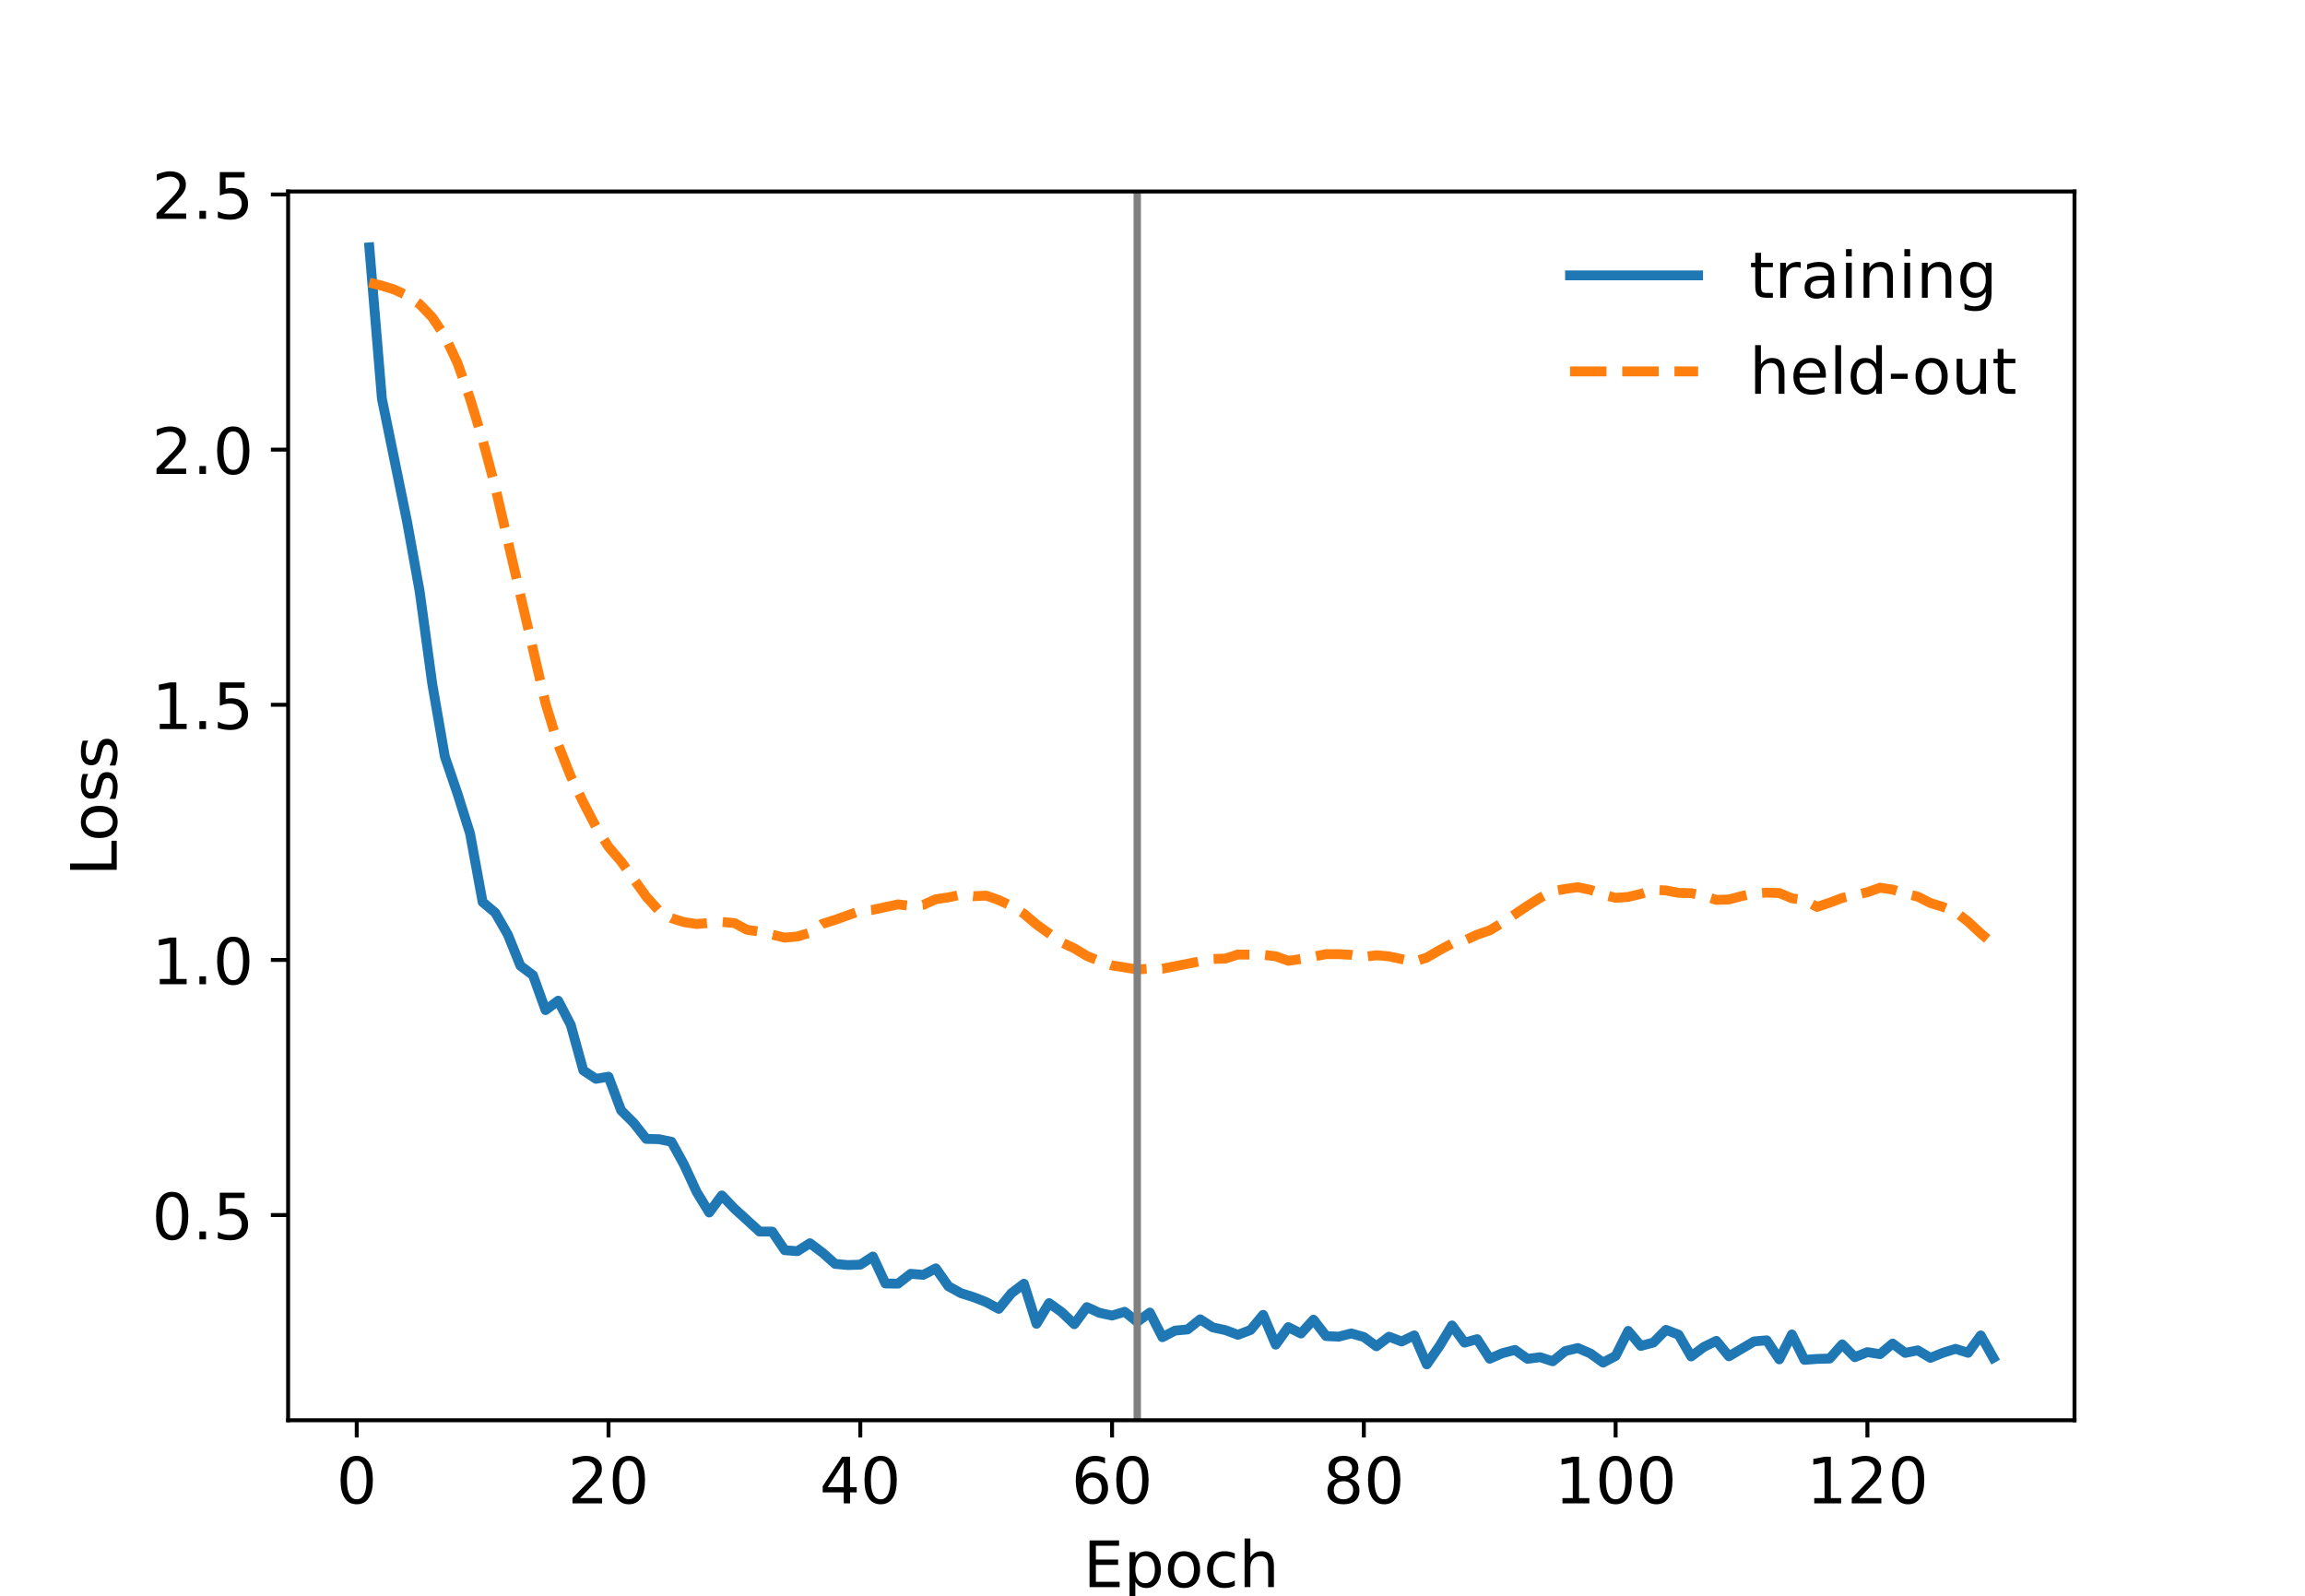
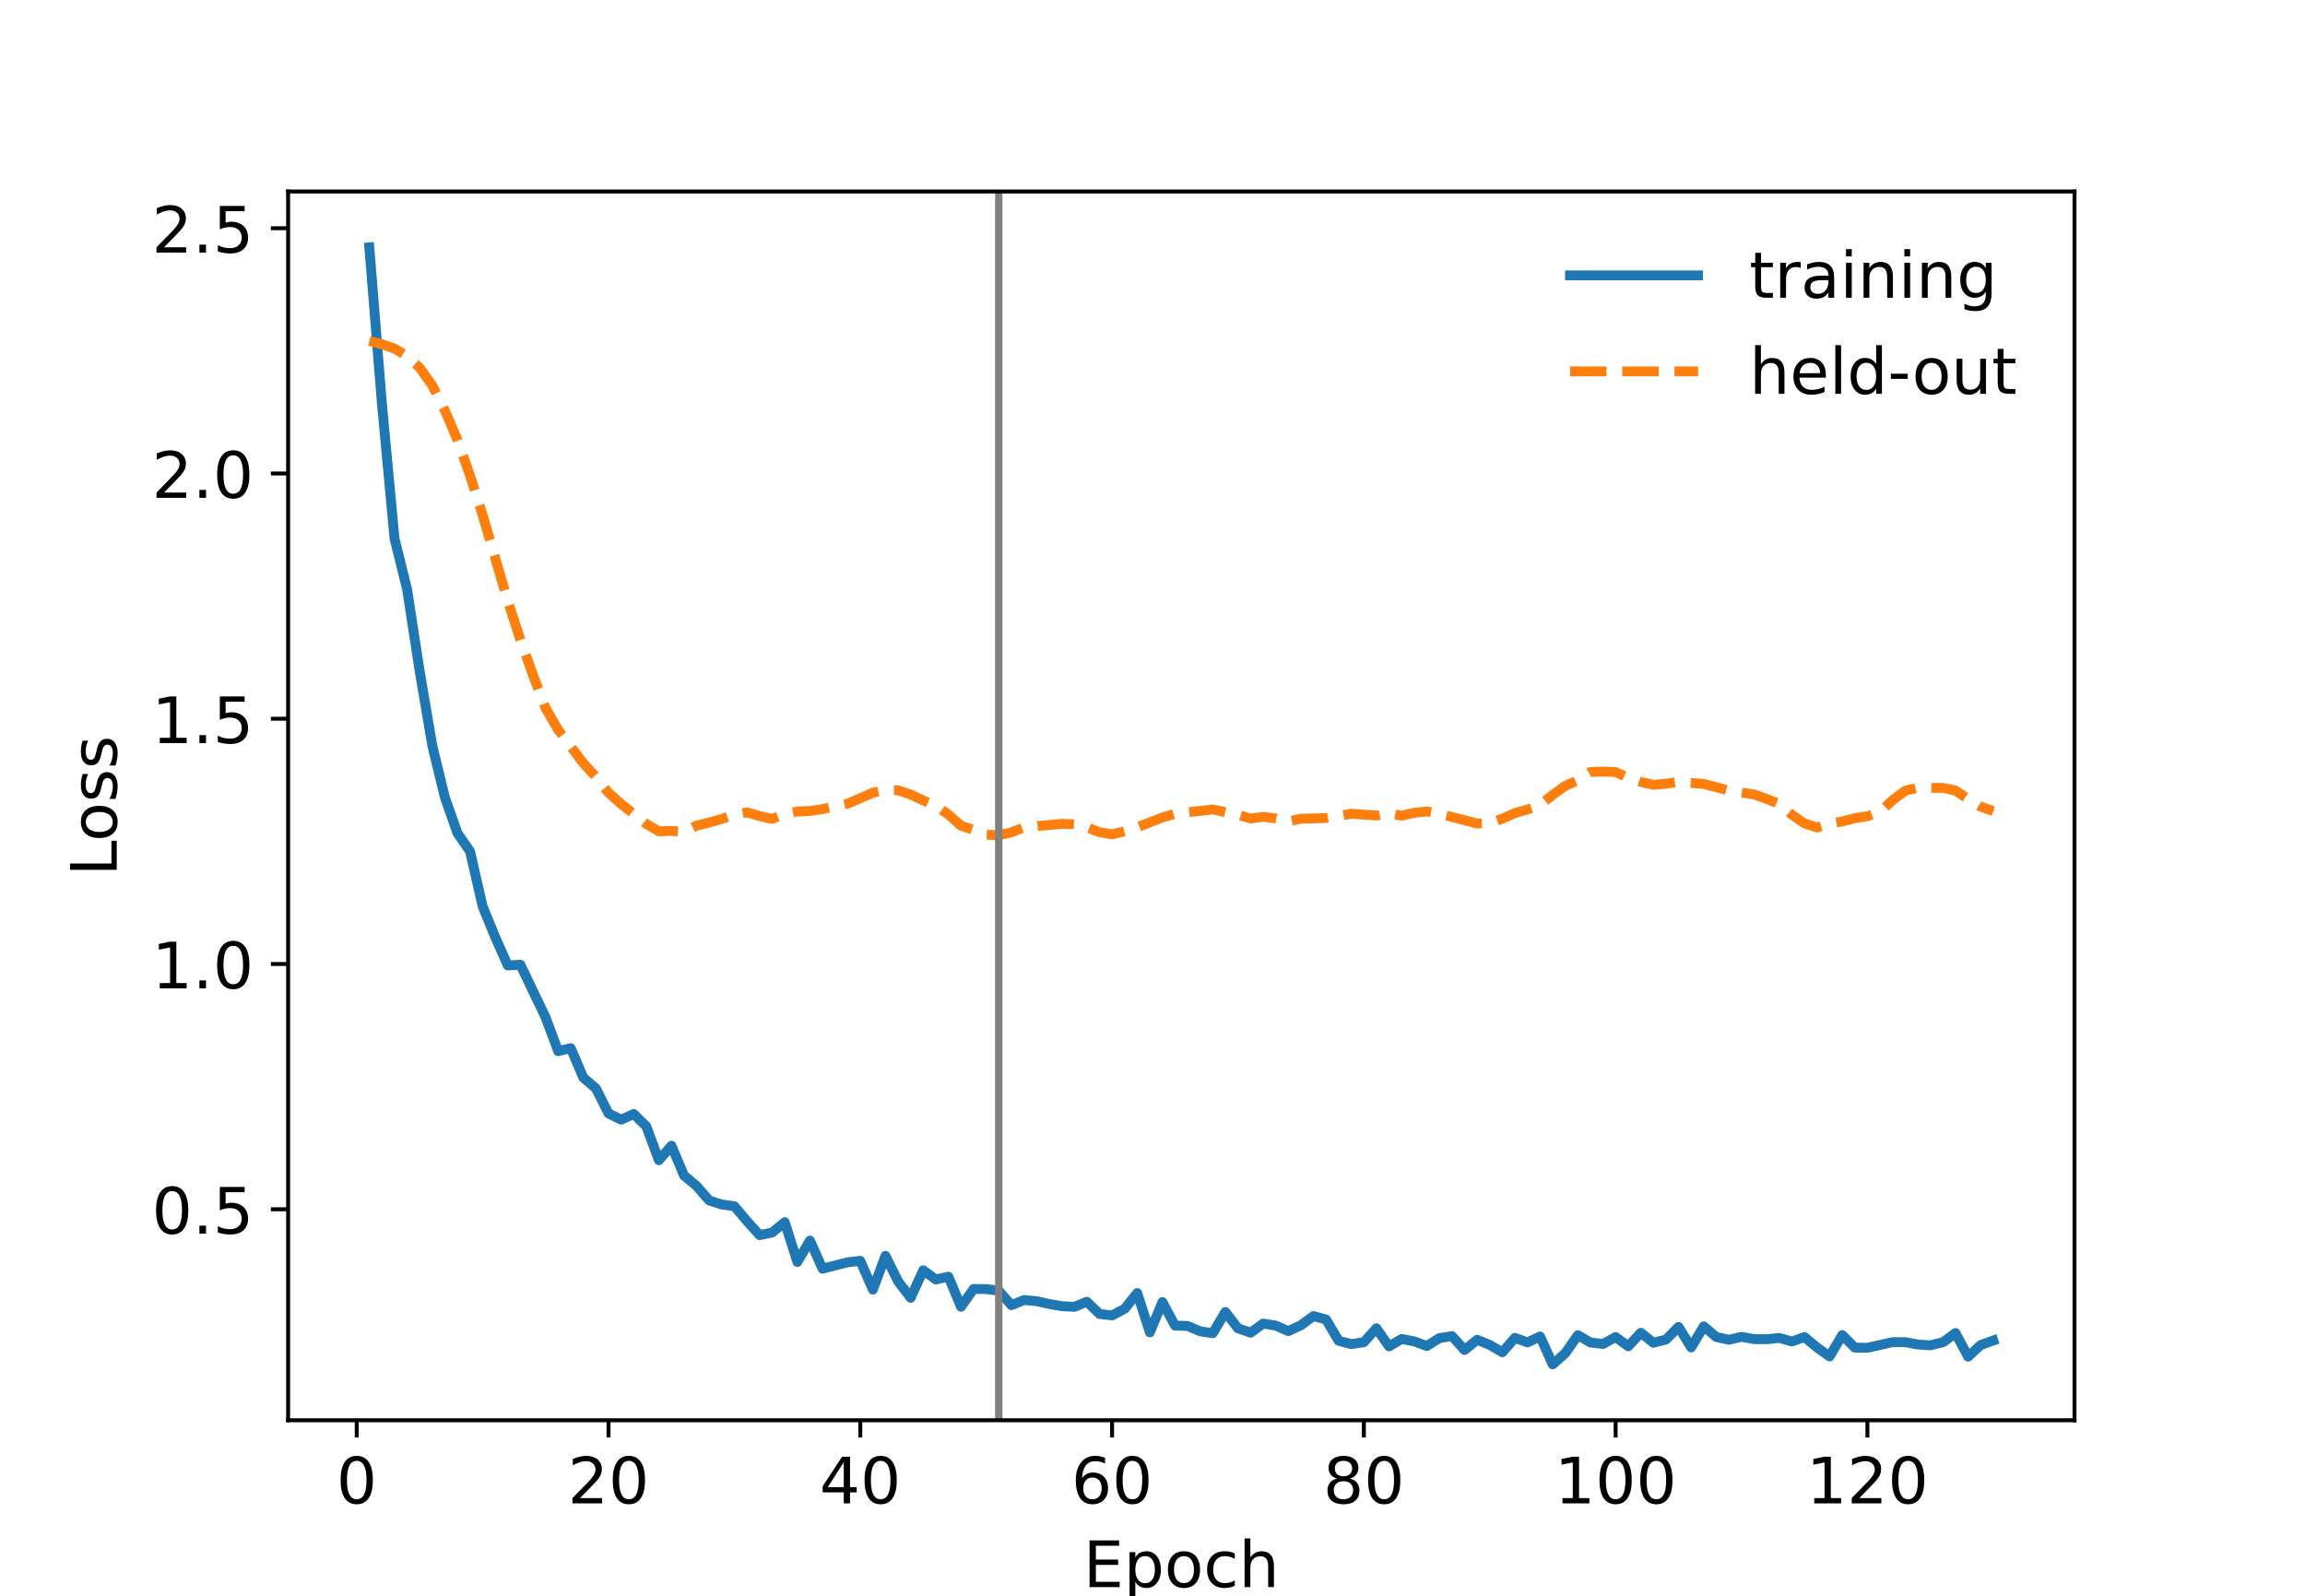
<svg xmlns="http://www.w3.org/2000/svg" xmlns:xlink="http://www.w3.org/1999/xlink" width="468pt" height="324pt" viewBox="0 0 468 324" version="1.1">
  <defs>
    <style type="text/css">*{stroke-linejoin: round; stroke-linecap: butt}</style>
  </defs>
  <g id="figure_1">
    <g id="patch_1">
      <path d="M 0 324  L 468 324  L 468 0  L 0 0  L 0 324  z " style="fill: none" />
    </g>
    <g id="axes_1">
      <g id="patch_2">
        <path d="M 58.5 288.36  L 421.2 288.36  L 421.2 38.88  L 58.5 38.88  L 58.5 288.36  z " style="fill: none" />
      </g>
      <g id="matplotlib.axis_1">
        <g id="xtick_1">
          <g id="line2d_1">
            <defs>
              <path id="m7b273e4b13" d="M 0 0  L 0 3.5  " style="stroke: currentColor; stroke-width: 0.8" />
            </defs>
            <g>
              <use xlink:href="#m7b273e4b13" x="72.43" y="288.36" style="fill: currentColor; stroke: currentColor; stroke-width: 0.8" />
            </g>
          </g>
          <g id="text_1">
            <g style="fill: currentColor" transform="translate(68.29471 305.237) scale(0.13 -0.13)">
              <defs>
                <path id="DejaVuSans-13" d="M 2034 4250  Q 1547 4250 1301 3770  Q 1056 3291 1056 2328  Q 1056 1369 1301 889  Q 1547 409 2034 409  Q 2525 409 2770 889  Q 3016 1369 3016 2328  Q 3016 3291 2770 3770  Q 2525 4250 2034 4250  z M 2034 4750  Q 2819 4750 3233 4129  Q 3647 3509 3647 2328  Q 3647 1150 3233 529  Q 2819 -91 2034 -91  Q 1250 -91 836 529  Q 422 1150 422 2328  Q 422 3509 836 4129  Q 1250 4750 2034 4750  z " transform="scale(0.015625)" />
              </defs>
              <use xlink:href="#DejaVuSans-13" />
            </g>
          </g>
        </g>
        <g id="xtick_2">
          <g id="line2d_2">
            <g>
              <use xlink:href="#m7b273e4b13" x="123.551" y="288.36" style="fill: currentColor; stroke: currentColor; stroke-width: 0.8" />
            </g>
          </g>
          <g id="text_2">
            <g style="fill: currentColor" transform="translate(115.2796 305.237) scale(0.13 -0.13)">
              <defs>
                <path id="DejaVuSans-15" d="M 1228 531  L 3431 531  L 3431 0  L 469 0  L 469 531  Q 828 903 1448 1529  Q 2069 2156 2228 2338  Q 2531 2678 2651 2914  Q 2772 3150 2772 3378  Q 2772 3750 2511 3984  Q 2250 4219 1831 4219  Q 1534 4219 1204 4116  Q 875 4013 500 3803  L 500 4441  Q 881 4594 1212 4672  Q 1544 4750 1819 4750  Q 2544 4750 2975 4387  Q 3406 4025 3406 3419  Q 3406 3131 3298 2873  Q 3191 2616 2906 2266  Q 2828 2175 2409 1742  Q 1991 1309 1228 531  z " transform="scale(0.015625)" />
              </defs>
              <use xlink:href="#DejaVuSans-15" />
              <use xlink:href="#DejaVuSans-13" transform="translate(63.625 0)" />
            </g>
          </g>
        </g>
        <g id="xtick_3">
          <g id="line2d_3">
            <g>
              <use xlink:href="#m7b273e4b13" x="174.671" y="288.36" style="fill: currentColor; stroke: currentColor; stroke-width: 0.8" />
            </g>
          </g>
          <g id="text_3">
            <g style="fill: currentColor" transform="translate(166.4001 305.237) scale(0.13 -0.13)">
              <defs>
                <path id="DejaVuSans-17" d="M 2419 4116  L 825 1625  L 2419 1625  L 2419 4116  z M 2253 4666  L 3047 4666  L 3047 1625  L 3713 1625  L 3713 1100  L 3047 1100  L 3047 0  L 2419 0  L 2419 1100  L 313 1100  L 313 1709  L 2253 4666  z " transform="scale(0.015625)" />
              </defs>
              <use xlink:href="#DejaVuSans-17" />
              <use xlink:href="#DejaVuSans-13" transform="translate(63.625 0)" />
            </g>
          </g>
        </g>
        <g id="xtick_4">
          <g id="line2d_4">
            <g>
              <use xlink:href="#m7b273e4b13" x="225.792" y="288.36" style="fill: currentColor; stroke: currentColor; stroke-width: 0.8" />
            </g>
          </g>
          <g id="text_4">
            <g style="fill: currentColor" transform="translate(217.5206 305.237) scale(0.13 -0.13)">
              <defs>
                <path id="DejaVuSans-19" d="M 2113 2584  Q 1688 2584 1439 2293  Q 1191 2003 1191 1497  Q 1191 994 1439 701  Q 1688 409 2113 409  Q 2538 409 2786 701  Q 3034 994 3034 1497  Q 3034 2003 2786 2293  Q 2538 2584 2113 2584  z M 3366 4563  L 3366 3988  Q 3128 4100 2886 4159  Q 2644 4219 2406 4219  Q 1781 4219 1451 3797  Q 1122 3375 1075 2522  Q 1259 2794 1537 2939  Q 1816 3084 2150 3084  Q 2853 3084 3261 2657  Q 3669 2231 3669 1497  Q 3669 778 3244 343  Q 2819 -91 2113 -91  Q 1303 -91 875 529  Q 447 1150 447 2328  Q 447 3434 972 4092  Q 1497 4750 2381 4750  Q 2619 4750 2861 4703  Q 3103 4656 3366 4563  z " transform="scale(0.015625)" />
              </defs>
              <use xlink:href="#DejaVuSans-19" />
              <use xlink:href="#DejaVuSans-13" transform="translate(63.625 0)" />
            </g>
          </g>
        </g>
        <g id="xtick_5">
          <g id="line2d_5">
            <g>
              <use xlink:href="#m7b273e4b13" x="276.912" y="288.36" style="fill: currentColor; stroke: currentColor; stroke-width: 0.8" />
            </g>
          </g>
          <g id="text_5">
            <g style="fill: currentColor" transform="translate(268.6411 305.237) scale(0.13 -0.13)">
              <defs>
                <path id="DejaVuSans-1b" d="M 2034 2216  Q 1584 2216 1326 1975  Q 1069 1734 1069 1313  Q 1069 891 1326 650  Q 1584 409 2034 409  Q 2484 409 2743 651  Q 3003 894 3003 1313  Q 3003 1734 2745 1975  Q 2488 2216 2034 2216  z M 1403 2484  Q 997 2584 770 2862  Q 544 3141 544 3541  Q 544 4100 942 4425  Q 1341 4750 2034 4750  Q 2731 4750 3128 4425  Q 3525 4100 3525 3541  Q 3525 3141 3298 2862  Q 3072 2584 2669 2484  Q 3125 2378 3379 2068  Q 3634 1759 3634 1313  Q 3634 634 3220 271  Q 2806 -91 2034 -91  Q 1263 -91 848 271  Q 434 634 434 1313  Q 434 1759 690 2068  Q 947 2378 1403 2484  z M 1172 3481  Q 1172 3119 1398 2916  Q 1625 2713 2034 2713  Q 2441 2713 2670 2916  Q 2900 3119 2900 3481  Q 2900 3844 2670 4047  Q 2441 4250 2034 4250  Q 1625 4250 1398 4047  Q 1172 3844 1172 3481  z " transform="scale(0.015625)" />
              </defs>
              <use xlink:href="#DejaVuSans-1b" />
              <use xlink:href="#DejaVuSans-13" transform="translate(63.625 0)" />
            </g>
          </g>
        </g>
        <g id="xtick_6">
          <g id="line2d_6">
            <g>
              <use xlink:href="#m7b273e4b13" x="328.033" y="288.36" style="fill: currentColor; stroke: currentColor; stroke-width: 0.8" />
            </g>
          </g>
          <g id="text_6">
            <g style="fill: currentColor" transform="translate(315.626 305.237) scale(0.13 -0.13)">
              <defs>
                <path id="DejaVuSans-14" d="M 794 531  L 1825 531  L 1825 4091  L 703 3866  L 703 4441  L 1819 4666  L 2450 4666  L 2450 531  L 3481 531  L 3481 0  L 794 0  L 794 531  z " transform="scale(0.015625)" />
              </defs>
              <use xlink:href="#DejaVuSans-14" />
              <use xlink:href="#DejaVuSans-13" transform="translate(63.625 0)" />
              <use xlink:href="#DejaVuSans-13" transform="translate(127.25 0)" />
            </g>
          </g>
        </g>
        <g id="xtick_7">
          <g id="line2d_7">
            <g>
              <use xlink:href="#m7b273e4b13" x="379.153" y="288.36" style="fill: currentColor; stroke: currentColor; stroke-width: 0.8" />
            </g>
          </g>
          <g id="text_7">
            <g style="fill: currentColor" transform="translate(366.7465 305.237) scale(0.13 -0.13)">
              <use xlink:href="#DejaVuSans-14" />
              <use xlink:href="#DejaVuSans-15" transform="translate(63.625 0)" />
              <use xlink:href="#DejaVuSans-13" transform="translate(127.25 0)" />
            </g>
          </g>
        </g>
        <g id="text_8">
          <g style="fill: currentColor" transform="translate(219.9458 322.238) scale(0.13 -0.13)">
            <defs>
              <path id="DejaVuSans-28" d="M 628 4666  L 3578 4666  L 3578 4134  L 1259 4134  L 1259 2753  L 3481 2753  L 3481 2222  L 1259 2222  L 1259 531  L 3634 531  L 3634 0  L 628 0  L 628 4666  z " transform="scale(0.015625)" />
              <path id="DejaVuSans-53" d="M 1159 525  L 1159 -1331  L 581 -1331  L 581 3500  L 1159 3500  L 1159 2969  Q 1341 3281 1617 3432  Q 1894 3584 2278 3584  Q 2916 3584 3314 3078  Q 3713 2572 3713 1747  Q 3713 922 3314 415  Q 2916 -91 2278 -91  Q 1894 -91 1617 61  Q 1341 213 1159 525  z M 3116 1747  Q 3116 2381 2855 2742  Q 2594 3103 2138 3103  Q 1681 3103 1420 2742  Q 1159 2381 1159 1747  Q 1159 1113 1420 752  Q 1681 391 2138 391  Q 2594 391 2855 752  Q 3116 1113 3116 1747  z " transform="scale(0.015625)" />
              <path id="DejaVuSans-52" d="M 1959 3097  Q 1497 3097 1228 2736  Q 959 2375 959 1747  Q 959 1119 1226 758  Q 1494 397 1959 397  Q 2419 397 2687 759  Q 2956 1122 2956 1747  Q 2956 2369 2687 2733  Q 2419 3097 1959 3097  z M 1959 3584  Q 2709 3584 3137 3096  Q 3566 2609 3566 1747  Q 3566 888 3137 398  Q 2709 -91 1959 -91  Q 1206 -91 779 398  Q 353 888 353 1747  Q 353 2609 779 3096  Q 1206 3584 1959 3584  z " transform="scale(0.015625)" />
              <path id="DejaVuSans-46" d="M 3122 3366  L 3122 2828  Q 2878 2963 2633 3030  Q 2388 3097 2138 3097  Q 1578 3097 1268 2742  Q 959 2388 959 1747  Q 959 1106 1268 751  Q 1578 397 2138 397  Q 2388 397 2633 464  Q 2878 531 3122 666  L 3122 134  Q 2881 22 2623 -34  Q 2366 -91 2075 -91  Q 1284 -91 818 406  Q 353 903 353 1747  Q 353 2603 823 3093  Q 1294 3584 2113 3584  Q 2378 3584 2631 3529  Q 2884 3475 3122 3366  z " transform="scale(0.015625)" />
              <path id="DejaVuSans-4b" d="M 3513 2113  L 3513 0  L 2938 0  L 2938 2094  Q 2938 2591 2744 2837  Q 2550 3084 2163 3084  Q 1697 3084 1428 2787  Q 1159 2491 1159 1978  L 1159 0  L 581 0  L 581 4863  L 1159 4863  L 1159 2956  Q 1366 3272 1645 3428  Q 1925 3584 2291 3584  Q 2894 3584 3203 3211  Q 3513 2838 3513 2113  z " transform="scale(0.015625)" />
            </defs>
            <use xlink:href="#DejaVuSans-28" />
            <use xlink:href="#DejaVuSans-53" transform="translate(63.1875 0)" />
            <use xlink:href="#DejaVuSans-52" transform="translate(126.6719 0)" />
            <use xlink:href="#DejaVuSans-46" transform="translate(187.8594 0)" />
            <use xlink:href="#DejaVuSans-4b" transform="translate(242.8438 0)" />
          </g>
        </g>
      </g>
      <g id="matplotlib.axis_2">
        <g id="ytick_1">
          <g id="line2d_8">
            <defs>
              <path id="mc0cdff3a55" d="M 0 0  L -3.5 0  " style="stroke: currentColor; stroke-width: 0.8" />
            </defs>
            <g>
-               <use xlink:href="#mc0cdff3a55" x="58.5" y="246.698" style="fill: currentColor; stroke: currentColor; stroke-width: 0.8" />
+               <use xlink:href="#mc0cdff3a55" x="58.5" y="245.525" style="fill: currentColor; stroke: currentColor; stroke-width: 0.8" />
            </g>
          </g>
          <g id="text_9">
-             <g style="fill: currentColor" transform="translate(30.82594 251.6363) scale(0.13 -0.13)">
+             <g style="fill: currentColor" transform="translate(30.82594 250.4635) scale(0.13 -0.13)">
              <defs>
                <path id="DejaVuSans-11" d="M 684 794  L 1344 794  L 1344 0  L 684 0  L 684 794  z " transform="scale(0.015625)" />
                <path id="DejaVuSans-18" d="M 691 4666  L 3169 4666  L 3169 4134  L 1269 4134  L 1269 2991  Q 1406 3038 1543 3061  Q 1681 3084 1819 3084  Q 2600 3084 3056 2656  Q 3513 2228 3513 1497  Q 3513 744 3044 326  Q 2575 -91 1722 -91  Q 1428 -91 1123 -41  Q 819 9 494 109  L 494 744  Q 775 591 1075 516  Q 1375 441 1709 441  Q 2250 441 2565 725  Q 2881 1009 2881 1497  Q 2881 1984 2565 2268  Q 2250 2553 1709 2553  Q 1456 2553 1204 2497  Q 953 2441 691 2322  L 691 4666  z " transform="scale(0.015625)" />
              </defs>
              <use xlink:href="#DejaVuSans-13" />
              <use xlink:href="#DejaVuSans-11" transform="translate(63.625 0)" />
              <use xlink:href="#DejaVuSans-18" transform="translate(95.40625 0)" />
            </g>
          </g>
        </g>
        <g id="ytick_2">
          <g id="line2d_9">
            <g>
-               <use xlink:href="#mc0cdff3a55" x="58.5" y="194.895" style="fill: currentColor; stroke: currentColor; stroke-width: 0.8" />
+               <use xlink:href="#mc0cdff3a55" x="58.5" y="195.729" style="fill: currentColor; stroke: currentColor; stroke-width: 0.8" />
            </g>
          </g>
          <g id="text_10">
-             <g style="fill: currentColor" transform="translate(30.82594 199.8337) scale(0.13 -0.13)">
+             <g style="fill: currentColor" transform="translate(30.82594 200.6676) scale(0.13 -0.13)">
              <use xlink:href="#DejaVuSans-14" />
              <use xlink:href="#DejaVuSans-11" transform="translate(63.625 0)" />
              <use xlink:href="#DejaVuSans-13" transform="translate(95.40625 0)" />
            </g>
          </g>
        </g>
        <g id="ytick_3">
          <g id="line2d_10">
            <g>
-               <use xlink:href="#mc0cdff3a55" x="58.5" y="143.093" style="fill: currentColor; stroke: currentColor; stroke-width: 0.8" />
+               <use xlink:href="#mc0cdff3a55" x="58.5" y="145.933" style="fill: currentColor; stroke: currentColor; stroke-width: 0.8" />
            </g>
          </g>
          <g id="text_11">
-             <g style="fill: currentColor" transform="translate(30.82594 148.0311) scale(0.13 -0.13)">
+             <g style="fill: currentColor" transform="translate(30.82594 150.8718) scale(0.13 -0.13)">
              <use xlink:href="#DejaVuSans-14" />
              <use xlink:href="#DejaVuSans-11" transform="translate(63.625 0)" />
              <use xlink:href="#DejaVuSans-18" transform="translate(95.40625 0)" />
            </g>
          </g>
        </g>
        <g id="ytick_4">
          <g id="line2d_11">
            <g>
-               <use xlink:href="#mc0cdff3a55" x="58.5" y="91.29" style="fill: currentColor; stroke: currentColor; stroke-width: 0.8" />
+               <use xlink:href="#mc0cdff3a55" x="58.5" y="96.137" style="fill: currentColor; stroke: currentColor; stroke-width: 0.8" />
            </g>
          </g>
          <g id="text_12">
-             <g style="fill: currentColor" transform="translate(30.82594 96.22853) scale(0.13 -0.13)">
+             <g style="fill: currentColor" transform="translate(30.82594 101.0759) scale(0.13 -0.13)">
              <use xlink:href="#DejaVuSans-15" />
              <use xlink:href="#DejaVuSans-11" transform="translate(63.625 0)" />
              <use xlink:href="#DejaVuSans-13" transform="translate(95.40625 0)" />
            </g>
          </g>
        </g>
        <g id="ytick_5">
          <g id="line2d_12">
            <g>
-               <use xlink:href="#mc0cdff3a55" x="58.5" y="39.487" style="fill: currentColor; stroke: currentColor; stroke-width: 0.8" />
+               <use xlink:href="#mc0cdff3a55" x="58.5" y="46.342" style="fill: currentColor; stroke: currentColor; stroke-width: 0.8" />
            </g>
          </g>
          <g id="text_13">
-             <g style="fill: currentColor" transform="translate(30.82594 44.42594) scale(0.13 -0.13)">
+             <g style="fill: currentColor" transform="translate(30.82594 51.28) scale(0.13 -0.13)">
              <use xlink:href="#DejaVuSans-15" />
              <use xlink:href="#DejaVuSans-11" transform="translate(63.625 0)" />
              <use xlink:href="#DejaVuSans-18" transform="translate(95.40625 0)" />
            </g>
          </g>
        </g>
        <g id="text_14">
          <g style="fill: currentColor" transform="translate(23.70289 177.8773) rotate(-90) scale(0.13 -0.13)">
            <defs>
              <path id="DejaVuSans-2f" d="M 628 4666  L 1259 4666  L 1259 531  L 3531 531  L 3531 0  L 628 0  L 628 4666  z " transform="scale(0.015625)" />
              <path id="DejaVuSans-56" d="M 2834 3397  L 2834 2853  Q 2591 2978 2328 3040  Q 2066 3103 1784 3103  Q 1356 3103 1142 2972  Q 928 2841 928 2578  Q 928 2378 1081 2264  Q 1234 2150 1697 2047  L 1894 2003  Q 2506 1872 2764 1633  Q 3022 1394 3022 966  Q 3022 478 2636 193  Q 2250 -91 1575 -91  Q 1294 -91 989 -36  Q 684 19 347 128  L 347 722  Q 666 556 975 473  Q 1284 391 1588 391  Q 1994 391 2212 530  Q 2431 669 2431 922  Q 2431 1156 2273 1281  Q 2116 1406 1581 1522  L 1381 1569  Q 847 1681 609 1914  Q 372 2147 372 2553  Q 372 3047 722 3315  Q 1072 3584 1716 3584  Q 2034 3584 2315 3537  Q 2597 3491 2834 3397  z " transform="scale(0.015625)" />
            </defs>
            <use xlink:href="#DejaVuSans-2f" />
            <use xlink:href="#DejaVuSans-52" transform="translate(53.96875 0)" />
            <use xlink:href="#DejaVuSans-56" transform="translate(115.1562 0)" />
            <use xlink:href="#DejaVuSans-56" transform="translate(167.25 0)" />
          </g>
        </g>
      </g>
      <g id="line2d_13">
-         <path d="M 74.986 50.22  L 77.542 80.948  L 82.654 105.942  L 85.21 120.099  L 87.766 138.861  L 90.323 153.622  L 92.879 161.107  L 95.435 169.229  L 97.991 183.152  L 100.547 185.302  L 103.103 189.744  L 105.659 196.072  L 108.215 198.009  L 110.771 205.085  L 113.327 203.172  L 115.883 208.082  L 118.439 217.339  L 120.995 219.033  L 123.551 218.607  L 126.107 225.448  L 128.663 227.995  L 131.219 231.236  L 133.775 231.292  L 136.331 231.816  L 138.887 236.474  L 141.443 242.003  L 143.999 246.178  L 146.555 242.722  L 149.111 245.392  L 154.223 250.045  L 156.779 250.048  L 159.335 253.835  L 161.891 254.033  L 164.447 252.416  L 167.003 254.344  L 169.559 256.612  L 172.115 256.851  L 174.671 256.771  L 177.227 255.121  L 179.783 260.596  L 182.339 260.625  L 184.895 258.626  L 187.451 258.837  L 190.008 257.521  L 192.564 261.153  L 195.12 262.564  L 197.676 263.371  L 200.232 264.372  L 202.788 265.739  L 205.344 262.581  L 207.9 260.641  L 210.456 268.776  L 213.012 264.578  L 215.568 266.42  L 218.124 268.858  L 220.68 265.389  L 223.236 266.554  L 225.792 267.102  L 228.348 266.336  L 230.904 268.383  L 233.46 266.5  L 236.016 271.501  L 238.572 270.158  L 241.128 269.927  L 243.684 267.865  L 246.24 269.508  L 248.796 270.061  L 251.352 271.014  L 253.908 270.034  L 256.464 266.953  L 259.02 273.009  L 261.576 269.449  L 264.132 270.754  L 266.688 267.946  L 269.244 271.266  L 271.8 271.391  L 274.356 270.731  L 276.912 271.458  L 279.468 273.343  L 282.024 271.395  L 284.58 272.369  L 287.136 271.126  L 289.692 277.02  L 292.249 273.335  L 294.805 269.112  L 297.361 272.606  L 299.917 271.895  L 302.473 275.867  L 305.029 274.75  L 307.585 274.082  L 310.141 275.892  L 312.697 275.562  L 315.253 276.39  L 317.809 274.311  L 320.365 273.695  L 322.921 274.805  L 325.477 276.653  L 328.033 275.305  L 330.589 270.217  L 333.145 273.265  L 335.701 272.586  L 338.257 270.003  L 340.813 270.991  L 343.369 275.406  L 345.925 273.486  L 348.481 272.239  L 351.037 275.376  L 356.149 272.352  L 358.705 272.131  L 361.261 276  L 363.817 270.937  L 366.373 276.1  L 368.929 275.908  L 371.485 275.835  L 374.041 272.953  L 376.597 275.556  L 379.153 274.527  L 381.709 274.943  L 384.265 272.79  L 386.821 274.684  L 389.377 274.166  L 391.934 275.695  L 394.49 274.66  L 397.046 273.86  L 399.602 274.667  L 402.158 271.14  L 404.714 275.684  L 404.714 275.684  " clip-path="url(#p4115d3fcf9)" style="fill: none; stroke: #1f77b4; stroke-width: 2; stroke-linecap: square" />
+         <path d="M 74.986 50.22  L 77.542 81.934  L 80.098 109.317  L 82.654 119.626  L 85.21 136.284  L 87.766 151.348  L 90.323 161.89  L 92.879 169.145  L 95.435 172.855  L 97.991 184.025  L 100.547 190.267  L 103.103 196.018  L 105.659 195.877  L 110.771 206.554  L 113.327 213.417  L 115.883 212.82  L 118.439 218.803  L 120.995 220.982  L 123.551 226.069  L 126.107 227.333  L 128.663 226.177  L 131.219 228.686  L 133.775 235.567  L 136.331 232.621  L 138.887 238.675  L 141.443 240.805  L 143.999 243.747  L 146.555 244.556  L 149.111 244.906  L 151.667 247.927  L 154.223 250.772  L 156.779 250.241  L 159.335 248.142  L 161.891 256.211  L 164.447 251.876  L 167.003 257.588  L 172.115 256.287  L 174.671 255.992  L 177.227 261.838  L 179.783 254.984  L 182.339 260.137  L 184.895 263.5  L 187.451 257.909  L 190.008 259.786  L 192.564 259.211  L 195.12 265.314  L 197.676 261.703  L 200.232 261.729  L 202.788 262.049  L 205.344 264.991  L 207.9 263.959  L 210.456 264.177  L 213.012 264.75  L 215.568 265.204  L 218.124 265.335  L 220.68 264.295  L 223.236 266.771  L 225.792 267.082  L 228.348 265.722  L 230.904 262.537  L 233.46 270.52  L 236.016 264.367  L 238.572 269.139  L 241.128 269.214  L 243.684 270.305  L 246.24 270.678  L 248.796 266.379  L 251.352 269.682  L 253.908 270.583  L 256.464 268.726  L 259.02 269.143  L 261.576 270.259  L 264.132 269.071  L 266.688 267.202  L 269.244 267.912  L 271.8 272.227  L 274.356 272.896  L 276.912 272.519  L 279.468 269.687  L 282.024 273.368  L 284.58 271.864  L 287.136 272.339  L 289.692 273.293  L 292.249 271.683  L 294.805 271.274  L 297.361 274.096  L 299.917 272.02  L 302.473 273.061  L 305.029 274.556  L 307.585 271.631  L 310.141 272.553  L 312.697 271.345  L 315.253 277.02  L 317.809 274.746  L 320.365 271.091  L 322.921 272.575  L 325.477 272.874  L 328.033 271.457  L 330.589 273.351  L 333.145 270.599  L 335.701 272.624  L 338.257 271.979  L 340.813 269.412  L 343.369 273.576  L 345.925 269.298  L 348.481 271.463  L 351.037 272.024  L 353.593 271.422  L 356.149 271.89  L 358.705 271.906  L 361.261 271.646  L 363.817 272.373  L 366.373 271.466  L 368.929 273.587  L 371.485 275.401  L 374.041 271.067  L 376.597 273.613  L 379.153 273.649  L 384.265 272.502  L 386.821 272.504  L 389.377 272.978  L 391.934 273.147  L 394.49 272.523  L 397.046 270.651  L 399.602 275.451  L 402.158 273.083  L 404.714 272.168  L 404.714 272.168  " clip-path="url(#p4115d3fcf9)" style="fill: none; stroke: #1f77b4; stroke-width: 2; stroke-linecap: square" />
      </g>
      <g id="line2d_14">
-         <path d="M 74.986 57.379  L 77.542 58.01  L 80.098 58.806  L 82.654 60.006  L 85.21 61.757  L 87.766 64.434  L 90.323 68.272  L 92.879 73.683  L 95.435 80.91  L 97.991 89.304  L 100.547 98.84  L 110.771 142.827  L 113.327 151.177  L 115.883 157.637  L 118.439 162.934  L 120.995 167.877  L 123.551 171.934  L 126.107 174.913  L 131.219 182.044  L 133.775 184.902  L 136.331 186.421  L 138.887 187.223  L 141.443 187.602  L 146.555 187.186  L 149.111 187.408  L 151.667 188.777  L 154.223 189.14  L 159.335 190.374  L 161.891 190.147  L 164.447 189.372  L 167.003 187.572  L 169.559 186.76  L 174.671 184.938  L 177.227 184.727  L 182.339 183.62  L 184.895 183.941  L 187.451 183.72  L 190.008 182.57  L 192.564 182.198  L 195.12 181.644  L 197.676 181.965  L 200.232 181.843  L 202.788 182.738  L 205.344 183.939  L 207.9 185.52  L 210.456 187.698  L 215.568 191.355  L 218.124 192.542  L 220.68 194.094  L 223.236 195.122  L 225.792 196.014  L 230.904 196.833  L 233.46 196.665  L 236.016 196.681  L 243.684 195.174  L 246.24 194.707  L 248.796 194.623  L 251.352 193.793  L 256.464 193.861  L 259.02 194.153  L 261.576 195.079  L 264.132 194.718  L 269.244 193.722  L 271.8 193.725  L 274.356 193.866  L 276.912 194.285  L 279.468 193.94  L 282.024 194.177  L 287.136 195.272  L 289.692 194.424  L 292.249 192.932  L 294.805 191.57  L 297.361 190.945  L 299.917 189.775  L 302.473 188.894  L 305.029 187.349  L 310.141 183.904  L 312.697 182.29  L 315.253 180.96  L 317.809 180.485  L 320.365 180.131  L 322.921 180.671  L 325.477 181.63  L 328.033 182.298  L 330.589 182.105  L 333.145 181.502  L 335.701 180.665  L 338.257 180.785  L 340.813 181.283  L 343.369 181.349  L 345.925 181.872  L 348.481 182.708  L 351.037 182.626  L 353.593 181.944  L 356.149 181.381  L 358.705 181.234  L 361.261 181.317  L 363.817 182.385  L 366.373 182.747  L 368.929 184.133  L 371.485 183.283  L 374.041 182.31  L 379.153 181.155  L 381.709 180.237  L 384.265 180.611  L 386.821 181.406  L 389.377 182.044  L 391.934 183.335  L 394.49 184.13  L 397.046 185.139  L 399.602 187.132  L 402.158 189.515  L 404.714 191.657  L 404.714 191.657  " clip-path="url(#p4115d3fcf9)" style="fill: none; stroke-dasharray: 7.4,3.2; stroke-dashoffset: 0; stroke: #ff7f0e; stroke-width: 2" />
+         <path d="M 74.986 69.207  L 77.542 69.899  L 80.098 70.768  L 82.654 72.328  L 85.21 74.662  L 87.766 78.27  L 90.323 83.351  L 92.879 89.304  L 95.435 96.559  L 97.991 104.585  L 103.103 122.017  L 105.659 129.899  L 108.215 137.056  L 110.771 143.757  L 113.327 148.192  L 118.439 154.952  L 120.995 157.738  L 123.551 160.939  L 126.107 163.233  L 131.219 167.272  L 133.775 168.787  L 136.331 168.702  L 138.887 168.882  L 141.443 167.619  L 143.999 167.013  L 146.555 166.262  L 149.111 165.367  L 151.667 164.946  L 154.223 165.675  L 156.779 166.262  L 159.335 165.225  L 161.891 164.761  L 164.447 164.665  L 167.003 164.274  L 172.115 163.166  L 177.227 160.951  L 179.783 160.42  L 182.339 160.473  L 184.895 161.314  L 187.451 162.525  L 190.008 163.585  L 192.564 165.392  L 195.12 167.641  L 197.676 168.495  L 200.232 169.477  L 202.788 169.579  L 205.344 169.003  L 207.9 167.977  L 215.568 167.272  L 218.124 167.347  L 220.68 167.976  L 223.236 168.973  L 225.792 169.404  L 228.348 168.774  L 230.904 167.963  L 236.016 165.979  L 238.572 165.216  L 246.24 164.349  L 251.352 165.438  L 253.908 166.182  L 256.464 165.854  L 259.02 166.163  L 261.576 166.745  L 264.132 166.227  L 269.244 166.091  L 274.356 165.222  L 279.468 165.578  L 282.024 165.094  L 284.58 165.622  L 287.136 165.025  L 289.692 164.753  L 292.249 165.217  L 299.917 167.203  L 302.473 167.093  L 305.029 166.216  L 307.585 165.088  L 310.141 164.357  L 312.697 163.454  L 315.253 161.389  L 317.809 159.554  L 320.365 158.443  L 322.921 156.751  L 325.477 156.655  L 328.033 156.758  L 330.589 157.943  L 333.145 158.755  L 335.701 159.353  L 338.257 159.117  L 340.813 158.767  L 345.925 159.165  L 351.037 160.505  L 356.149 161.301  L 358.705 162.208  L 361.261 163.262  L 363.817 165.423  L 366.373 167.182  L 368.929 168.007  L 371.485 167.208  L 374.041 166.796  L 376.597 166.116  L 379.153 165.718  L 381.709 164.852  L 384.265 162.469  L 386.821 160.543  L 389.377 159.962  L 394.49 159.968  L 397.046 160.505  L 399.602 162.244  L 402.158 163.8  L 404.714 164.67  L 404.714 164.67  " clip-path="url(#p4115d3fcf9)" style="fill: none; stroke-dasharray: 7.4,3.2; stroke-dashoffset: 0; stroke: #ff7f0e; stroke-width: 2" />
      </g>
      <g id="line2d_15">
-         <path d="M 230.904 288.36  L 230.904 38.88  " clip-path="url(#p4115d3fcf9)" style="fill: none; stroke: #808080; stroke-width: 1.5; stroke-linecap: square" />
+         <path d="M 202.788 288.36  L 202.788 38.88  " clip-path="url(#p4115d3fcf9)" style="fill: none; stroke: #808080; stroke-width: 1.5; stroke-linecap: square" />
      </g>
      <g id="patch_3">
        <path d="M 58.5 288.36  L 58.5 38.88  " style="fill: none; stroke: currentColor; stroke-width: 0.8; stroke-linejoin: miter; stroke-linecap: square" />
      </g>
      <g id="patch_4">
        <path d="M 421.2 288.36  L 421.2 38.88  " style="fill: none; stroke: currentColor; stroke-width: 0.8; stroke-linejoin: miter; stroke-linecap: square" />
      </g>
      <g id="patch_5">
        <path d="M 58.5 288.36  L 421.2 288.36  " style="fill: none; stroke: currentColor; stroke-width: 0.8; stroke-linejoin: miter; stroke-linecap: square" />
      </g>
      <g id="patch_6">
        <path d="M 58.5 38.88  L 421.2 38.88  " style="fill: none; stroke: currentColor; stroke-width: 0.8; stroke-linejoin: miter; stroke-linecap: square" />
      </g>
      <g id="legend_1">
        <g id="line2d_16">
          <path d="M 318.776 55.908  L 331.776 55.908  L 344.776 55.908  " style="fill: none; stroke: #1f77b4; stroke-width: 2; stroke-linecap: square" />
        </g>
        <g id="text_15">
          <g style="fill: currentColor" transform="translate(355.1762 60.45797) scale(0.13 -0.13)">
            <defs>
              <path id="DejaVuSans-57" d="M 1172 4494  L 1172 3500  L 2356 3500  L 2356 3053  L 1172 3053  L 1172 1153  Q 1172 725 1289 603  Q 1406 481 1766 481  L 2356 481  L 2356 0  L 1766 0  Q 1100 0 847 248  Q 594 497 594 1153  L 594 3053  L 172 3053  L 172 3500  L 594 3500  L 594 4494  L 1172 4494  z " transform="scale(0.015625)" />
              <path id="DejaVuSans-55" d="M 2631 2963  Q 2534 3019 2420 3045  Q 2306 3072 2169 3072  Q 1681 3072 1420 2755  Q 1159 2438 1159 1844  L 1159 0  L 581 0  L 581 3500  L 1159 3500  L 1159 2956  Q 1341 3275 1631 3429  Q 1922 3584 2338 3584  Q 2397 3584 2469 3576  Q 2541 3569 2628 3553  L 2631 2963  z " transform="scale(0.015625)" />
              <path id="DejaVuSans-44" d="M 2194 1759  Q 1497 1759 1228 1600  Q 959 1441 959 1056  Q 959 750 1161 570  Q 1363 391 1709 391  Q 2188 391 2477 730  Q 2766 1069 2766 1631  L 2766 1759  L 2194 1759  z M 3341 1997  L 3341 0  L 2766 0  L 2766 531  Q 2569 213 2275 61  Q 1981 -91 1556 -91  Q 1019 -91 701 211  Q 384 513 384 1019  Q 384 1609 779 1909  Q 1175 2209 1959 2209  L 2766 2209  L 2766 2266  Q 2766 2663 2505 2880  Q 2244 3097 1772 3097  Q 1472 3097 1187 3025  Q 903 2953 641 2809  L 641 3341  Q 956 3463 1253 3523  Q 1550 3584 1831 3584  Q 2591 3584 2966 3190  Q 3341 2797 3341 1997  z " transform="scale(0.015625)" />
              <path id="DejaVuSans-4c" d="M 603 3500  L 1178 3500  L 1178 0  L 603 0  L 603 3500  z M 603 4863  L 1178 4863  L 1178 4134  L 603 4134  L 603 4863  z " transform="scale(0.015625)" />
              <path id="DejaVuSans-51" d="M 3513 2113  L 3513 0  L 2938 0  L 2938 2094  Q 2938 2591 2744 2837  Q 2550 3084 2163 3084  Q 1697 3084 1428 2787  Q 1159 2491 1159 1978  L 1159 0  L 581 0  L 581 3500  L 1159 3500  L 1159 2956  Q 1366 3272 1645 3428  Q 1925 3584 2291 3584  Q 2894 3584 3203 3211  Q 3513 2838 3513 2113  z " transform="scale(0.015625)" />
              <path id="DejaVuSans-4a" d="M 2906 1791  Q 2906 2416 2648 2759  Q 2391 3103 1925 3103  Q 1463 3103 1205 2759  Q 947 2416 947 1791  Q 947 1169 1205 825  Q 1463 481 1925 481  Q 2391 481 2648 825  Q 2906 1169 2906 1791  z M 3481 434  Q 3481 -459 3084 -895  Q 2688 -1331 1869 -1331  Q 1566 -1331 1297 -1286  Q 1028 -1241 775 -1147  L 775 -588  Q 1028 -725 1275 -790  Q 1522 -856 1778 -856  Q 2344 -856 2625 -561  Q 2906 -266 2906 331  L 2906 616  Q 2728 306 2450 153  Q 2172 0 1784 0  Q 1141 0 747 490  Q 353 981 353 1791  Q 353 2603 747 3093  Q 1141 3584 1784 3584  Q 2172 3584 2450 3431  Q 2728 3278 2906 2969  L 2906 3500  L 3481 3500  L 3481 434  z " transform="scale(0.015625)" />
            </defs>
            <use xlink:href="#DejaVuSans-57" />
            <use xlink:href="#DejaVuSans-55" transform="translate(39.20312 0)" />
            <use xlink:href="#DejaVuSans-44" transform="translate(80.3125 0)" />
            <use xlink:href="#DejaVuSans-4c" transform="translate(141.5938 0)" />
            <use xlink:href="#DejaVuSans-51" transform="translate(169.375 0)" />
            <use xlink:href="#DejaVuSans-4c" transform="translate(232.75 0)" />
            <use xlink:href="#DejaVuSans-51" transform="translate(260.5312 0)" />
            <use xlink:href="#DejaVuSans-4a" transform="translate(323.9062 0)" />
          </g>
        </g>
        <g id="line2d_17">
          <path d="M 318.776 75.409  L 331.776 75.409  L 344.776 75.409  " style="fill: none; stroke-dasharray: 7.4,3.2; stroke-dashoffset: 0; stroke: #ff7f0e; stroke-width: 2" />
        </g>
        <g id="text_16">
          <g style="fill: currentColor" transform="translate(355.1762 79.95898) scale(0.13 -0.13)">
            <defs>
              <path id="DejaVuSans-48" d="M 3597 1894  L 3597 1613  L 953 1613  Q 991 1019 1311 708  Q 1631 397 2203 397  Q 2534 397 2845 478  Q 3156 559 3463 722  L 3463 178  Q 3153 47 2828 -22  Q 2503 -91 2169 -91  Q 1331 -91 842 396  Q 353 884 353 1716  Q 353 2575 817 3079  Q 1281 3584 2069 3584  Q 2775 3584 3186 3129  Q 3597 2675 3597 1894  z M 3022 2063  Q 3016 2534 2758 2815  Q 2500 3097 2075 3097  Q 1594 3097 1305 2825  Q 1016 2553 972 2059  L 3022 2063  z " transform="scale(0.015625)" />
              <path id="DejaVuSans-4f" d="M 603 4863  L 1178 4863  L 1178 0  L 603 0  L 603 4863  z " transform="scale(0.015625)" />
              <path id="DejaVuSans-47" d="M 2906 2969  L 2906 4863  L 3481 4863  L 3481 0  L 2906 0  L 2906 525  Q 2725 213 2448 61  Q 2172 -91 1784 -91  Q 1150 -91 751 415  Q 353 922 353 1747  Q 353 2572 751 3078  Q 1150 3584 1784 3584  Q 2172 3584 2448 3432  Q 2725 3281 2906 2969  z M 947 1747  Q 947 1113 1208 752  Q 1469 391 1925 391  Q 2381 391 2643 752  Q 2906 1113 2906 1747  Q 2906 2381 2643 2742  Q 2381 3103 1925 3103  Q 1469 3103 1208 2742  Q 947 2381 947 1747  z " transform="scale(0.015625)" />
              <path id="DejaVuSans-10" d="M 313 2009  L 1997 2009  L 1997 1497  L 313 1497  L 313 2009  z " transform="scale(0.015625)" />
              <path id="DejaVuSans-58" d="M 544 1381  L 544 3500  L 1119 3500  L 1119 1403  Q 1119 906 1312 657  Q 1506 409 1894 409  Q 2359 409 2629 706  Q 2900 1003 2900 1516  L 2900 3500  L 3475 3500  L 3475 0  L 2900 0  L 2900 538  Q 2691 219 2414 64  Q 2138 -91 1772 -91  Q 1169 -91 856 284  Q 544 659 544 1381  z M 1991 3584  L 1991 3584  z " transform="scale(0.015625)" />
            </defs>
            <use xlink:href="#DejaVuSans-4b" />
            <use xlink:href="#DejaVuSans-48" transform="translate(63.375 0)" />
            <use xlink:href="#DejaVuSans-4f" transform="translate(124.9062 0)" />
            <use xlink:href="#DejaVuSans-47" transform="translate(152.6875 0)" />
            <use xlink:href="#DejaVuSans-10" transform="translate(216.1719 0)" />
            <use xlink:href="#DejaVuSans-52" transform="translate(254.1094 0)" />
            <use xlink:href="#DejaVuSans-58" transform="translate(315.2969 0)" />
            <use xlink:href="#DejaVuSans-57" transform="translate(378.6719 0)" />
          </g>
        </g>
      </g>
    </g>
  </g>
  <defs>
    <clipPath id="p4115d3fcf9">
      <rect x="58.5" y="38.88" width="362.7" height="249.48" />
    </clipPath>
  </defs>
</svg>
